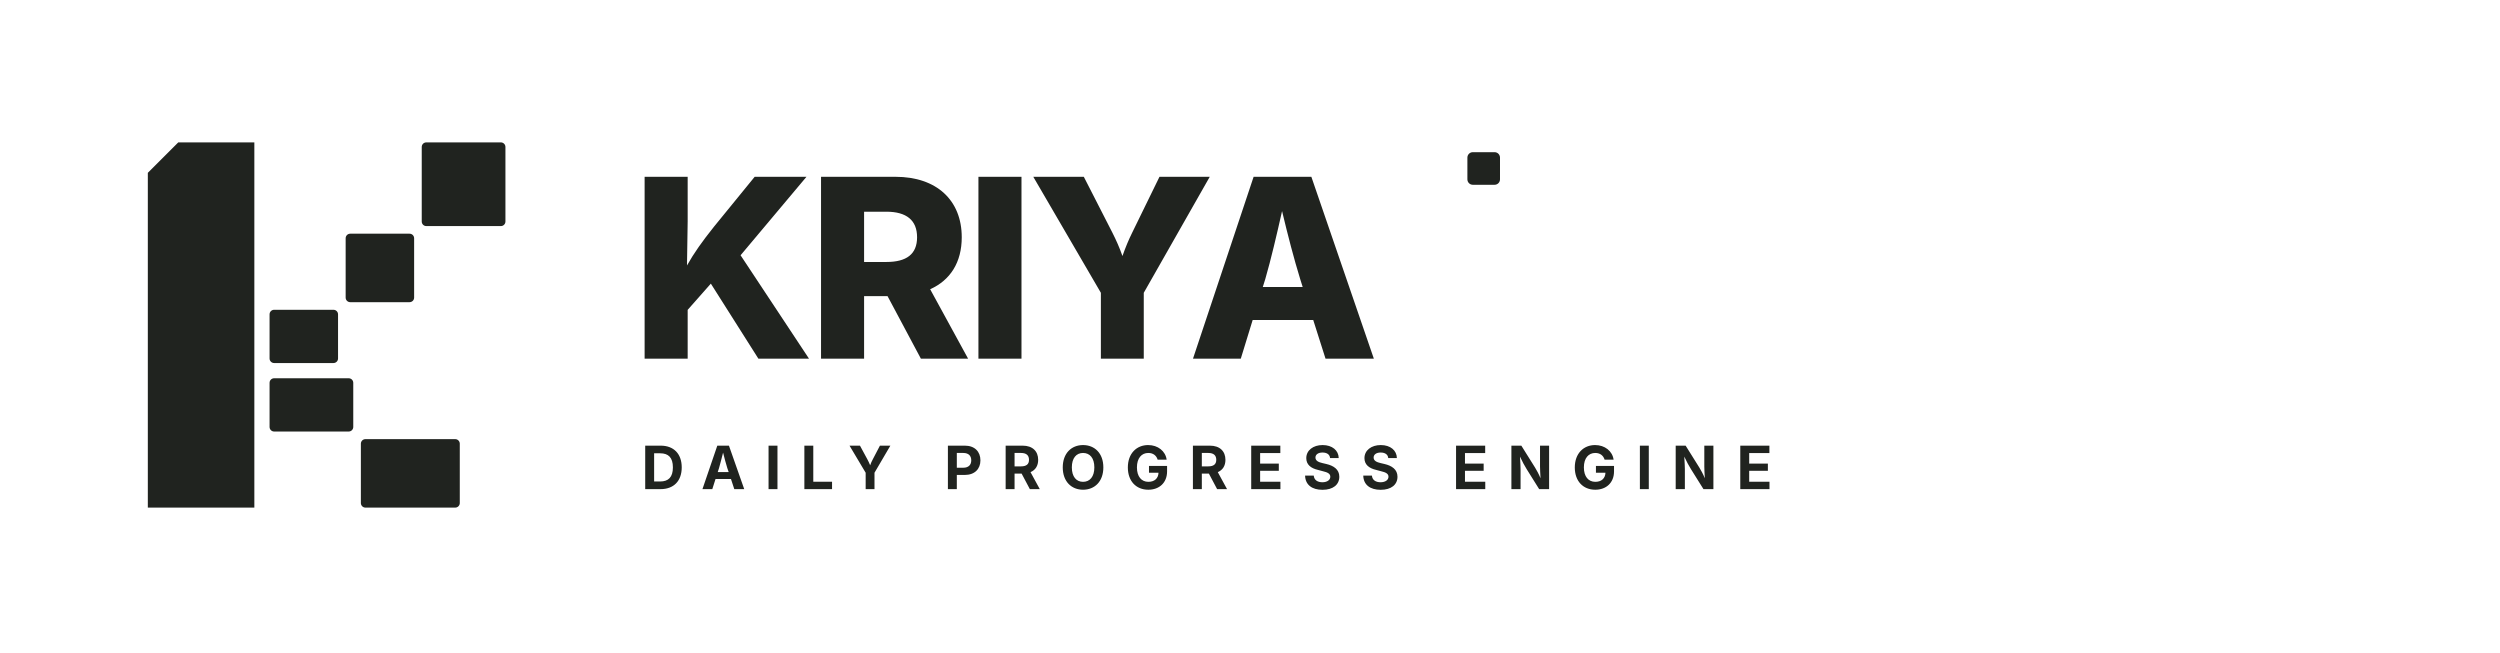
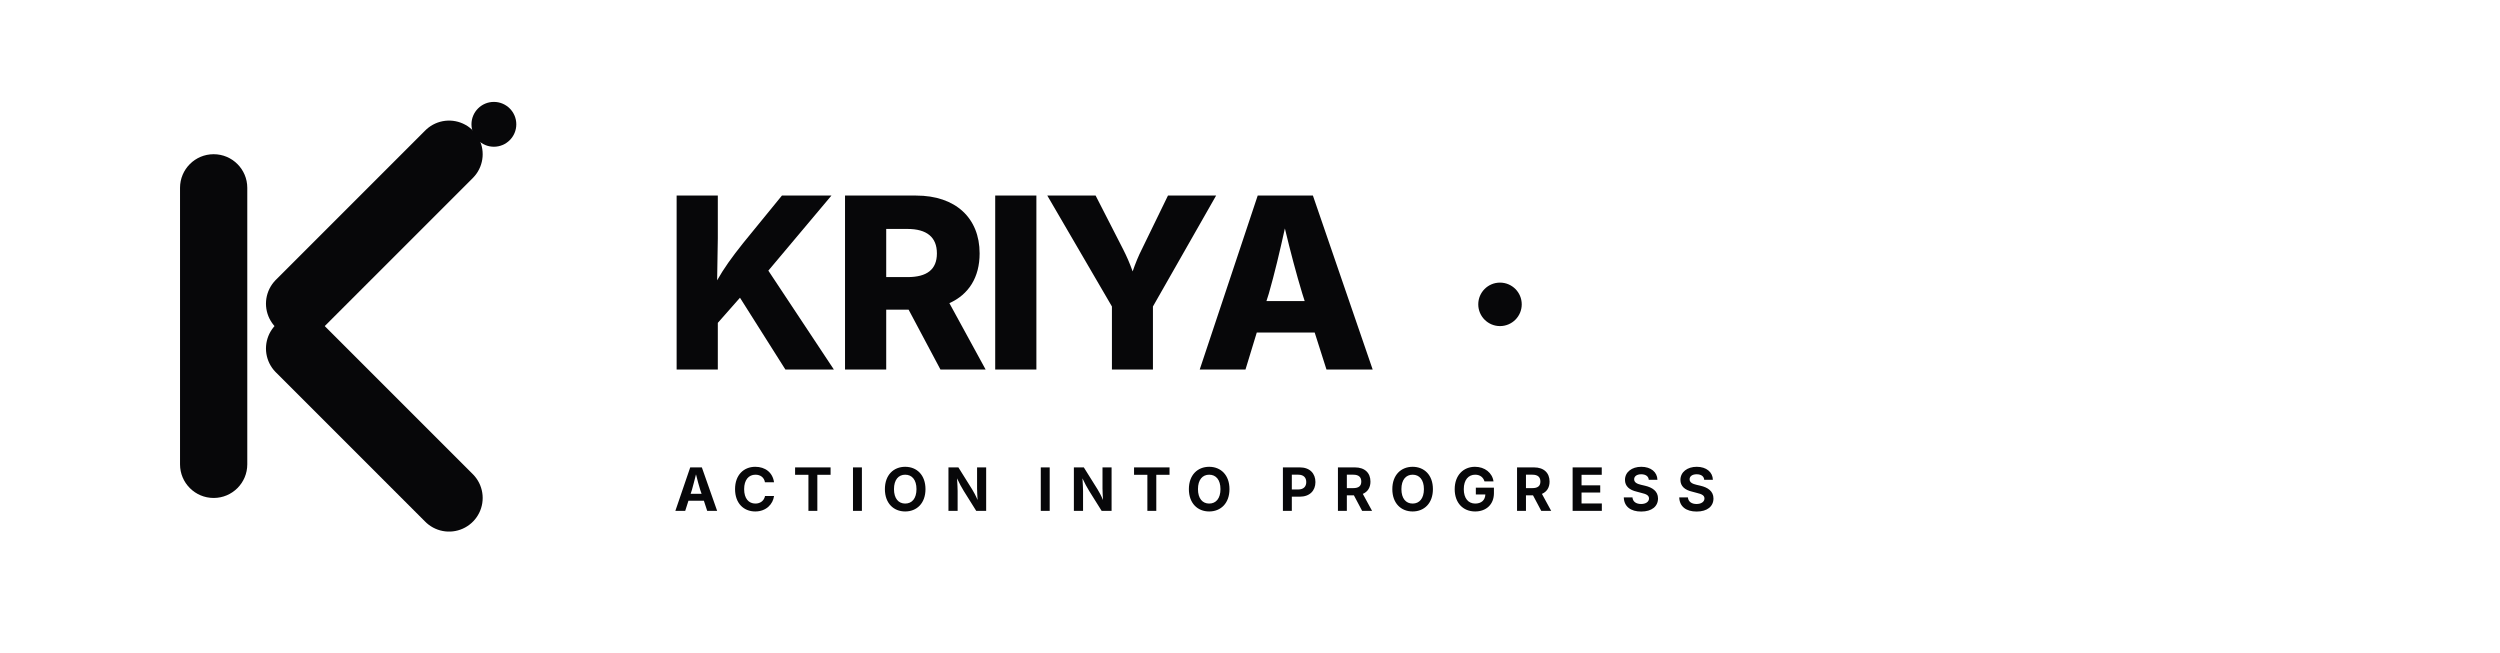
<svg xmlns="http://www.w3.org/2000/svg" viewBox="0 0 460 120" width="460" height="120" fill="none">
-   <g id="kriya-logo-mono">
-     <g transform="translate(16, 15) scale(2.8)">
-       <path d="M 4 6 L 6 4 L 11 4 L 11 28 L 4 28 Z" fill="#20231F" />
-       <rect x="12" y="15" width="4.5" height="3.5" rx="0.3" fill="#20231F" />
-       <rect x="17" y="10" width="4.5" height="4.5" rx="0.3" fill="#20231F" />
-       <rect x="22" y="4" width="5.5" height="5.5" rx="0.3" fill="#20231F" />
-       <rect x="12" y="19.5" width="5.5" height="3.5" rx="0.3" fill="#20231F" />
-       <rect x="18" y="23.5" width="6.5" height="4.5" rx="0.3" fill="#20231F" />
-     </g>
-     <g transform="translate(116, 0)">
-       <text x="0" y="66" font-family="'Plus Jakarta Sans', 'Inter', system-ui, sans-serif" font-size="46" font-weight="800" letter-spacing="-1.5" fill="#20231F">KRIYA</text>
-       <rect x="154" y="28" width="6" height="6" fill="#20231F" rx="1" />
-       <text x="2" y="90" font-family="'Plus Jakarta Sans', 'Inter', system-ui, sans-serif" font-size="11" font-weight="700" letter-spacing="3.5" fill="#20231F">DAILY PROGRESS ENGINE</text>
-     </g>
+   <g transform="translate(18, 16) scale(2.75)">
+     <rect x="5.5" y="4.5" width="4.5" height="23" rx="2.25" fill="#070709" />
+     <path d="M 13.5 14.5 L 23.5 4.5" stroke="#070709" stroke-width="4.5" stroke-linecap="round" />
+     <path d="M 13.5 17.5 L 23.5 27.5" stroke="#070709" stroke-width="4.5" stroke-linecap="round" />
+     <circle cx="26.5" cy="2.5" r="1.5" fill="#070709" />
+   </g>
+   <g transform="translate(122, 16)">
+     <text x="0" y="52" font-family="'Plus Jakarta Sans', system-ui, -apple-system, sans-serif" font-size="44" font-weight="800" letter-spacing="-1.5" fill="#070709">KRIYA</text>
+     <circle cx="154" cy="40" r="4" fill="#070709" />
+     <text x="2" y="78" font-family="'Plus Jakarta Sans', system-ui, -apple-system, sans-serif" font-size="11" font-weight="700" letter-spacing="3" fill="#070709">ACTION INTO PROGRESS</text>
  </g>
</svg>
